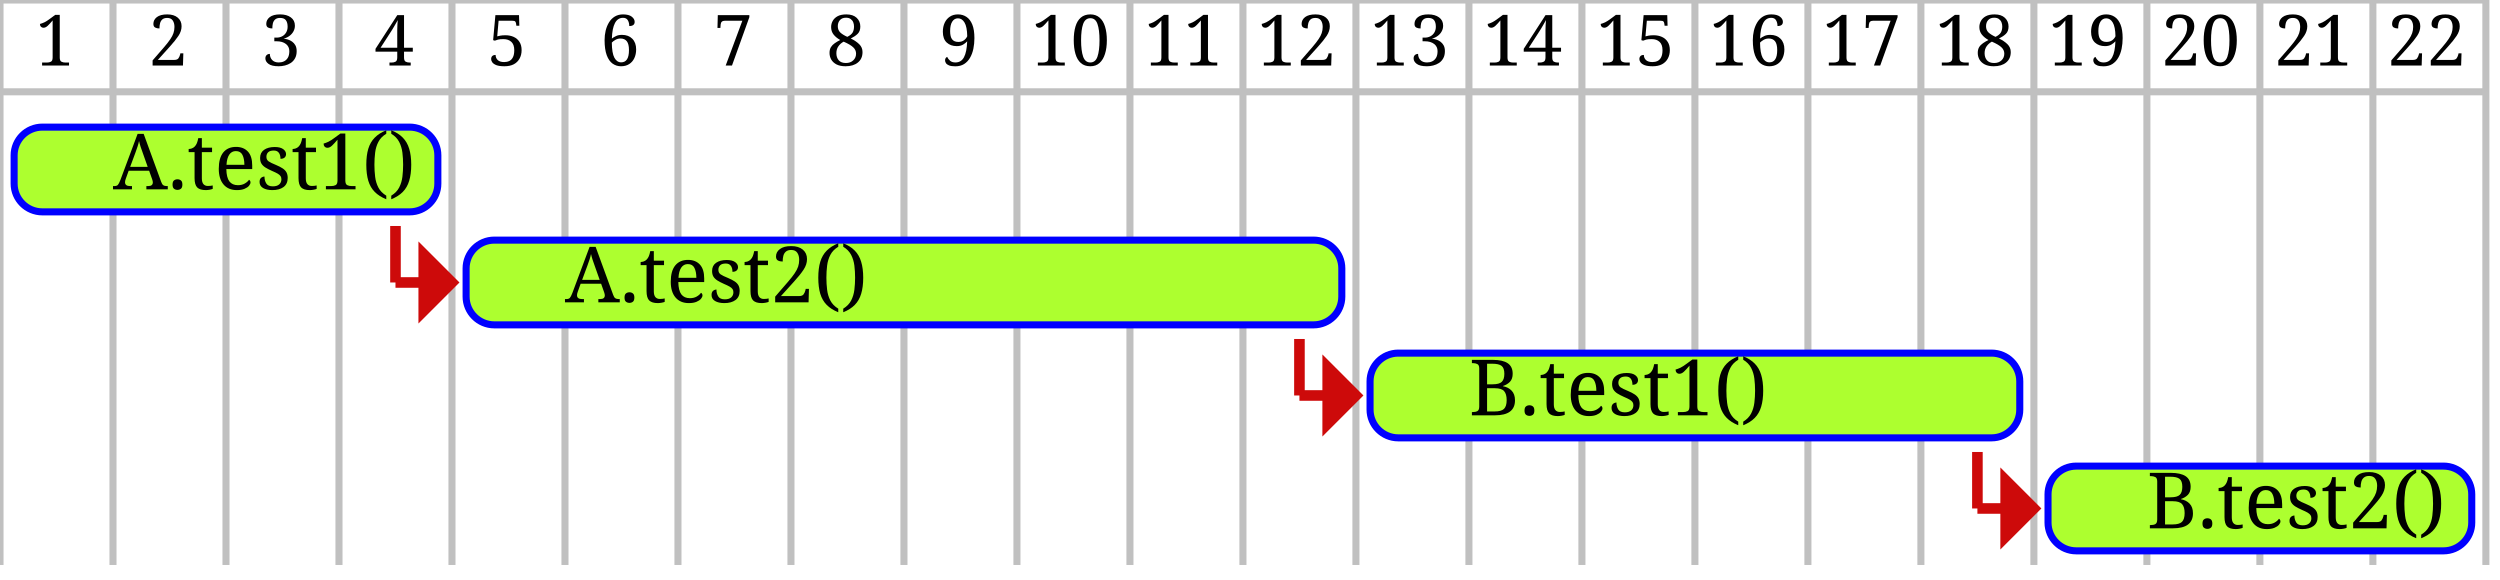
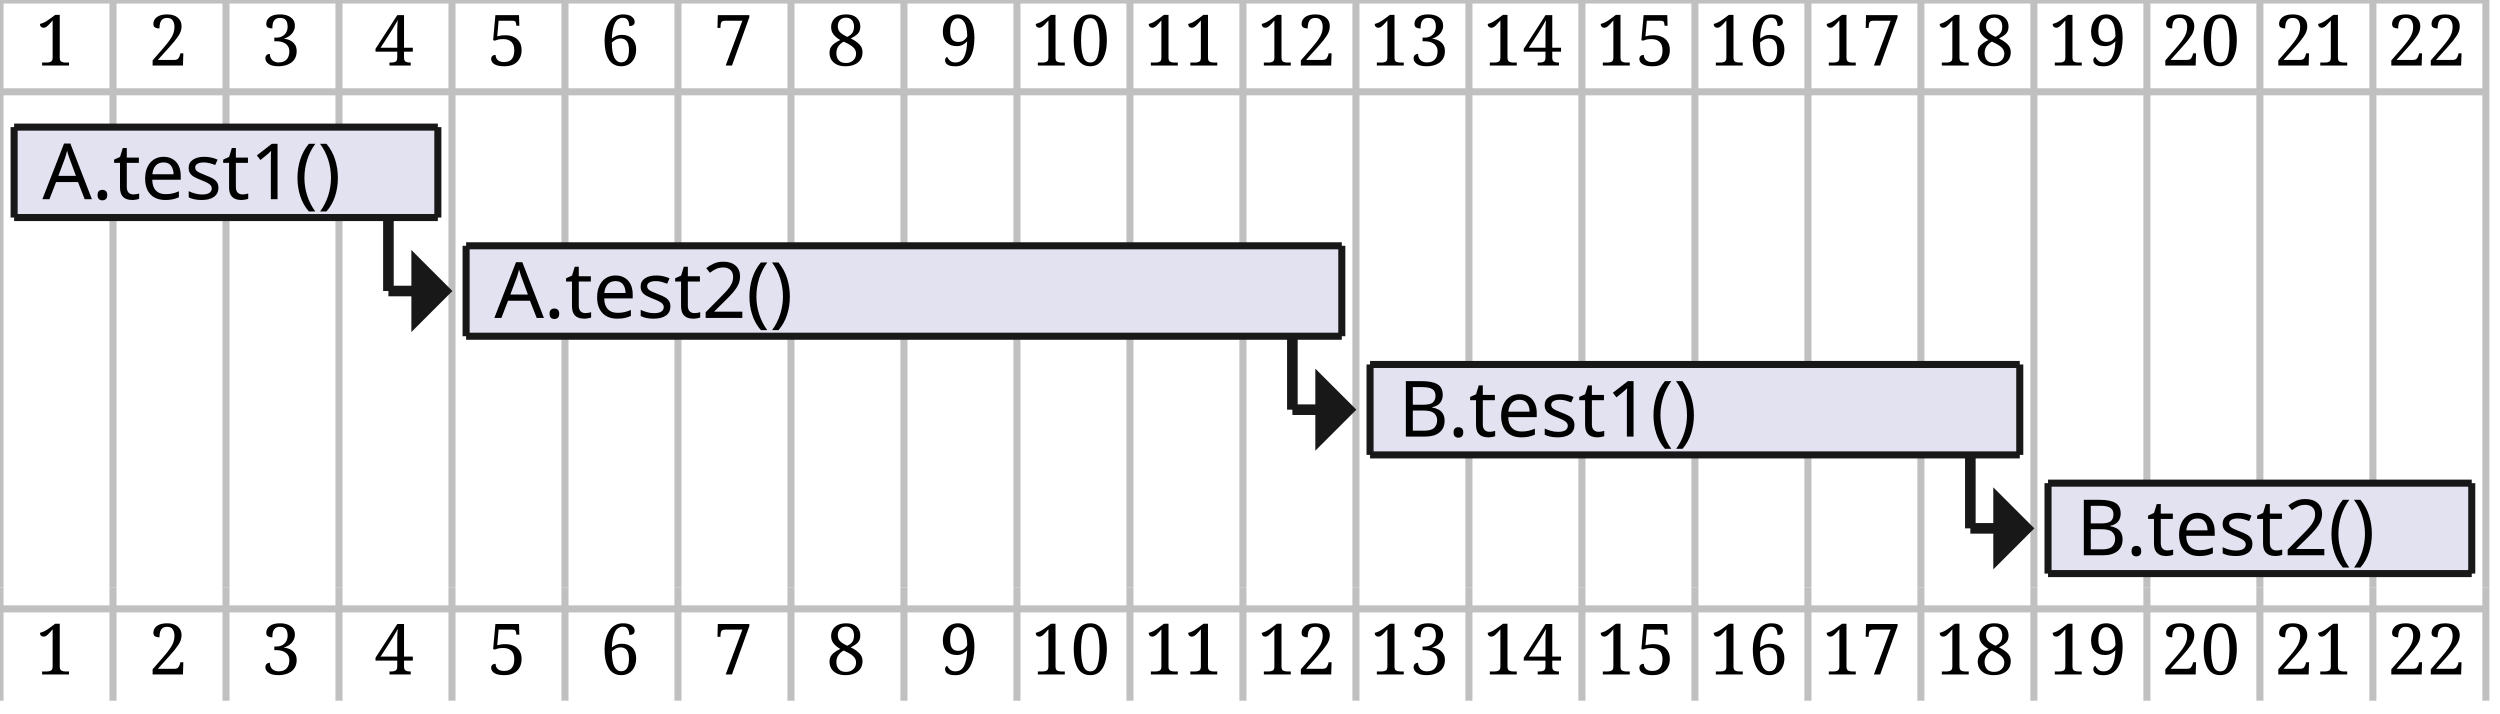
- <svg xmlns="http://www.w3.org/2000/svg" contentScriptType="application/ecmascript" contentStyleType="text/css" height="164px" preserveAspectRatio="none" style="width:708px;height:164px;" version="1.1" viewBox="0 0 708 164" width="708px" zoomAndPan="magnify">
+ <svg xmlns="http://www.w3.org/2000/svg" contentStyleType="text/css" height="202px" preserveAspectRatio="none" style="width:708px;height:202px;background:#FFFFFF;" version="1.1" viewBox="0 0 708 202" width="708px" zoomAndPan="magnify">
  <defs />
  <g>
-     <text fill="#000000" font-family="Serif" font-size="20" lengthAdjust="spacingAndGlyphs" textLength="12" x="10" y="18.564">
-       1
-     </text>
-     <line style="stroke: #C0C0C0; stroke-width: 2.0;" x1="0" x2="0" y1="0" y2="160" />
-     <text fill="#000000" font-family="Serif" font-size="20" lengthAdjust="spacingAndGlyphs" textLength="12" x="42" y="18.564">
-       2
-     </text>
-     <line style="stroke: #C0C0C0; stroke-width: 2.0;" x1="32" x2="32" y1="0" y2="160" />
-     <text fill="#000000" font-family="Serif" font-size="20" lengthAdjust="spacingAndGlyphs" textLength="12" x="74" y="18.564">
-       3
-     </text>
-     <line style="stroke: #C0C0C0; stroke-width: 2.0;" x1="64" x2="64" y1="0" y2="160" />
-     <text fill="#000000" font-family="Serif" font-size="20" lengthAdjust="spacingAndGlyphs" textLength="12" x="106" y="18.564">
-       4
-     </text>
-     <line style="stroke: #C0C0C0; stroke-width: 2.0;" x1="96" x2="96" y1="0" y2="160" />
-     <text fill="#000000" font-family="Serif" font-size="20" lengthAdjust="spacingAndGlyphs" textLength="12" x="138" y="18.564">
-       5
-     </text>
-     <line style="stroke: #C0C0C0; stroke-width: 2.0;" x1="128" x2="128" y1="0" y2="160" />
-     <text fill="#000000" font-family="Serif" font-size="20" lengthAdjust="spacingAndGlyphs" textLength="12" x="170" y="18.564">
-       6
-     </text>
-     <line style="stroke: #C0C0C0; stroke-width: 2.0;" x1="160" x2="160" y1="0" y2="160" />
-     <text fill="#000000" font-family="Serif" font-size="20" lengthAdjust="spacingAndGlyphs" textLength="12" x="202" y="18.564">
-       7
-     </text>
-     <line style="stroke: #C0C0C0; stroke-width: 2.0;" x1="192" x2="192" y1="0" y2="160" />
-     <text fill="#000000" font-family="Serif" font-size="20" lengthAdjust="spacingAndGlyphs" textLength="12" x="234" y="18.564">
-       8
-     </text>
-     <line style="stroke: #C0C0C0; stroke-width: 2.0;" x1="224" x2="224" y1="0" y2="160" />
-     <text fill="#000000" font-family="Serif" font-size="20" lengthAdjust="spacingAndGlyphs" textLength="12" x="266" y="18.564">
-       9
-     </text>
-     <line style="stroke: #C0C0C0; stroke-width: 2.0;" x1="256" x2="256" y1="0" y2="160" />
-     <text fill="#000000" font-family="Serif" font-size="20" lengthAdjust="spacingAndGlyphs" textLength="24" x="292" y="18.564">
-       10
-     </text>
-     <line style="stroke: #C0C0C0; stroke-width: 2.0;" x1="288" x2="288" y1="0" y2="160" />
-     <text fill="#000000" font-family="Serif" font-size="20" lengthAdjust="spacingAndGlyphs" textLength="24" x="324" y="18.564">
-       11
-     </text>
-     <line style="stroke: #C0C0C0; stroke-width: 2.0;" x1="320" x2="320" y1="0" y2="160" />
-     <text fill="#000000" font-family="Serif" font-size="20" lengthAdjust="spacingAndGlyphs" textLength="24" x="356" y="18.564">
-       12
-     </text>
-     <line style="stroke: #C0C0C0; stroke-width: 2.0;" x1="352" x2="352" y1="0" y2="160" />
-     <text fill="#000000" font-family="Serif" font-size="20" lengthAdjust="spacingAndGlyphs" textLength="24" x="388" y="18.564">
-       13
-     </text>
-     <line style="stroke: #C0C0C0; stroke-width: 2.0;" x1="384" x2="384" y1="0" y2="160" />
-     <text fill="#000000" font-family="Serif" font-size="20" lengthAdjust="spacingAndGlyphs" textLength="24" x="420" y="18.564">
-       14
-     </text>
-     <line style="stroke: #C0C0C0; stroke-width: 2.0;" x1="416" x2="416" y1="0" y2="160" />
-     <text fill="#000000" font-family="Serif" font-size="20" lengthAdjust="spacingAndGlyphs" textLength="24" x="452" y="18.564">
-       15
-     </text>
-     <line style="stroke: #C0C0C0; stroke-width: 2.0;" x1="448" x2="448" y1="0" y2="160" />
-     <text fill="#000000" font-family="Serif" font-size="20" lengthAdjust="spacingAndGlyphs" textLength="24" x="484" y="18.564">
-       16
-     </text>
-     <line style="stroke: #C0C0C0; stroke-width: 2.0;" x1="480" x2="480" y1="0" y2="160" />
-     <text fill="#000000" font-family="Serif" font-size="20" lengthAdjust="spacingAndGlyphs" textLength="24" x="516" y="18.564">
-       17
-     </text>
-     <line style="stroke: #C0C0C0; stroke-width: 2.0;" x1="512" x2="512" y1="0" y2="160" />
-     <text fill="#000000" font-family="Serif" font-size="20" lengthAdjust="spacingAndGlyphs" textLength="24" x="548" y="18.564">
-       18
-     </text>
-     <line style="stroke: #C0C0C0; stroke-width: 2.0;" x1="544" x2="544" y1="0" y2="160" />
-     <text fill="#000000" font-family="Serif" font-size="20" lengthAdjust="spacingAndGlyphs" textLength="24" x="580" y="18.564">
-       19
-     </text>
-     <line style="stroke: #C0C0C0; stroke-width: 2.0;" x1="576" x2="576" y1="0" y2="160" />
-     <text fill="#000000" font-family="Serif" font-size="20" lengthAdjust="spacingAndGlyphs" textLength="24" x="612" y="18.564">
-       20
-     </text>
-     <line style="stroke: #C0C0C0; stroke-width: 2.0;" x1="608" x2="608" y1="0" y2="160" />
-     <text fill="#000000" font-family="Serif" font-size="20" lengthAdjust="spacingAndGlyphs" textLength="24" x="644" y="18.564">
-       21
-     </text>
-     <line style="stroke: #C0C0C0; stroke-width: 2.0;" x1="640" x2="640" y1="0" y2="160" />
-     <text fill="#000000" font-family="Serif" font-size="20" lengthAdjust="spacingAndGlyphs" textLength="24" x="676" y="18.564">
-       22
-     </text>
-     <line style="stroke: #C0C0C0; stroke-width: 2.0;" x1="672" x2="672" y1="0" y2="160" />
-     <line style="stroke: #C0C0C0; stroke-width: 2.0;" x1="704" x2="704" y1="0" y2="160" />
-     <line style="stroke: #C0C0C0; stroke-width: 2.0;" x1="0" x2="704" y1="0" y2="0" />
-     <line style="stroke: #C0C0C0; stroke-width: 2.0;" x1="0" x2="704" y1="26" y2="26" />
-     <line style="stroke: #CD0A0A; stroke-width: 3.0;" x1="112" x2="112" y1="64" y2="80" />
-     <line style="stroke: #CD0A0A; stroke-width: 3.0;" x1="112" x2="128" y1="80" y2="80" />
-     <polygon fill="#CD0A0A" points="120,72,120,80,120,88,128,80" style="stroke: #CD0A0A; stroke-width: 3.0;" />
-     <line style="stroke: #CD0A0A; stroke-width: 3.0;" x1="368" x2="368" y1="96" y2="112" />
-     <line style="stroke: #CD0A0A; stroke-width: 3.0;" x1="368" x2="384" y1="112" y2="112" />
-     <polygon fill="#CD0A0A" points="376,104,376,112,376,120,384,112" style="stroke: #CD0A0A; stroke-width: 3.0;" />
-     <line style="stroke: #CD0A0A; stroke-width: 3.0;" x1="560" x2="560" y1="128" y2="144" />
-     <line style="stroke: #CD0A0A; stroke-width: 3.0;" x1="560" x2="576" y1="144" y2="144" />
-     <polygon fill="#CD0A0A" points="568,136,568,144,568,152,576,144" style="stroke: #CD0A0A; stroke-width: 3.0;" />
-     <rect fill="#ADFF2F" height="24" rx="8" ry="8" style="stroke: #0000FF; stroke-width: 2.0;" width="120" x="4" y="36" />
-     <rect fill="#ADFF2F" height="24" rx="8" ry="8" style="stroke: #0000FF; stroke-width: 2.0;" width="248" x="132" y="68" />
-     <rect fill="#ADFF2F" height="24" rx="8" ry="8" style="stroke: #0000FF; stroke-width: 2.0;" width="184" x="388" y="100" />
-     <rect fill="#ADFF2F" height="24" rx="8" ry="8" style="stroke: #0000FF; stroke-width: 2.0;" width="120" x="580" y="132" />
-     <text fill="#000000" font-family="Serif" font-size="22" lengthAdjust="spacingAndGlyphs" textLength="94" x="32" y="53.616">
-       A.test1()
-     </text>
-     <text fill="#000000" font-family="Serif" font-size="22" lengthAdjust="spacingAndGlyphs" textLength="94" x="160" y="85.616">
-       A.test2()
-     </text>
-     <text fill="#000000" font-family="Serif" font-size="22" lengthAdjust="spacingAndGlyphs" textLength="94" x="416" y="117.616">
-       B.test1()
-     </text>
-     <text fill="#000000" font-family="Serif" font-size="22" lengthAdjust="spacingAndGlyphs" textLength="94" x="608" y="149.616">
-       B.test2()
-     </text>
+     <line style="stroke:#C0C0C0;stroke-width:2.0;" x1="0" x2="0" y1="0" y2="166.438" />
+     <line style="stroke:#C0C0C0;stroke-width:2.0;" x1="32" x2="32" y1="0" y2="166.438" />
+     <line style="stroke:#C0C0C0;stroke-width:2.0;" x1="64" x2="64" y1="0" y2="166.438" />
+     <line style="stroke:#C0C0C0;stroke-width:2.0;" x1="96" x2="96" y1="0" y2="166.438" />
+     <line style="stroke:#C0C0C0;stroke-width:2.0;" x1="128" x2="128" y1="0" y2="166.438" />
+     <line style="stroke:#C0C0C0;stroke-width:2.0;" x1="160" x2="160" y1="0" y2="166.438" />
+     <line style="stroke:#C0C0C0;stroke-width:2.0;" x1="192" x2="192" y1="0" y2="166.438" />
+     <line style="stroke:#C0C0C0;stroke-width:2.0;" x1="224" x2="224" y1="0" y2="166.438" />
+     <line style="stroke:#C0C0C0;stroke-width:2.0;" x1="256" x2="256" y1="0" y2="166.438" />
+     <line style="stroke:#C0C0C0;stroke-width:2.0;" x1="288" x2="288" y1="0" y2="166.438" />
+     <line style="stroke:#C0C0C0;stroke-width:2.0;" x1="320" x2="320" y1="0" y2="166.438" />
+     <line style="stroke:#C0C0C0;stroke-width:2.0;" x1="352" x2="352" y1="0" y2="166.438" />
+     <line style="stroke:#C0C0C0;stroke-width:2.0;" x1="384" x2="384" y1="0" y2="166.438" />
+     <line style="stroke:#C0C0C0;stroke-width:2.0;" x1="416" x2="416" y1="0" y2="166.438" />
+     <line style="stroke:#C0C0C0;stroke-width:2.0;" x1="448" x2="448" y1="0" y2="166.438" />
+     <line style="stroke:#C0C0C0;stroke-width:2.0;" x1="480" x2="480" y1="0" y2="166.438" />
+     <line style="stroke:#C0C0C0;stroke-width:2.0;" x1="512" x2="512" y1="0" y2="166.438" />
+     <line style="stroke:#C0C0C0;stroke-width:2.0;" x1="544" x2="544" y1="0" y2="166.438" />
+     <line style="stroke:#C0C0C0;stroke-width:2.0;" x1="576" x2="576" y1="0" y2="166.438" />
+     <line style="stroke:#C0C0C0;stroke-width:2.0;" x1="608" x2="608" y1="0" y2="166.438" />
+     <line style="stroke:#C0C0C0;stroke-width:2.0;" x1="640" x2="640" y1="0" y2="166.438" />
+     <line style="stroke:#C0C0C0;stroke-width:2.0;" x1="672" x2="672" y1="0" y2="166.438" />
+     <line style="stroke:#C0C0C0;stroke-width:2.0;" x1="704" x2="704" y1="0" y2="166.438" />
+     <text fill="#000000" font-family="Serif" font-size="20" lengthAdjust="spacing" textLength="12" x="10" y="18.564">1</text>
+     <text fill="#000000" font-family="Serif" font-size="20" lengthAdjust="spacing" textLength="12" x="42" y="18.564">2</text>
+     <text fill="#000000" font-family="Serif" font-size="20" lengthAdjust="spacing" textLength="12" x="74" y="18.564">3</text>
+     <text fill="#000000" font-family="Serif" font-size="20" lengthAdjust="spacing" textLength="12" x="106" y="18.564">4</text>
+     <text fill="#000000" font-family="Serif" font-size="20" lengthAdjust="spacing" textLength="12" x="138" y="18.564">5</text>
+     <text fill="#000000" font-family="Serif" font-size="20" lengthAdjust="spacing" textLength="12" x="170" y="18.564">6</text>
+     <text fill="#000000" font-family="Serif" font-size="20" lengthAdjust="spacing" textLength="12" x="202" y="18.564">7</text>
+     <text fill="#000000" font-family="Serif" font-size="20" lengthAdjust="spacing" textLength="12" x="234" y="18.564">8</text>
+     <text fill="#000000" font-family="Serif" font-size="20" lengthAdjust="spacing" textLength="12" x="266" y="18.564">9</text>
+     <text fill="#000000" font-family="Serif" font-size="20" lengthAdjust="spacing" textLength="24" x="292" y="18.564">10</text>
+     <text fill="#000000" font-family="Serif" font-size="20" lengthAdjust="spacing" textLength="24" x="324" y="18.564">11</text>
+     <text fill="#000000" font-family="Serif" font-size="20" lengthAdjust="spacing" textLength="24" x="356" y="18.564">12</text>
+     <text fill="#000000" font-family="Serif" font-size="20" lengthAdjust="spacing" textLength="24" x="388" y="18.564">13</text>
+     <text fill="#000000" font-family="Serif" font-size="20" lengthAdjust="spacing" textLength="24" x="420" y="18.564">14</text>
+     <text fill="#000000" font-family="Serif" font-size="20" lengthAdjust="spacing" textLength="24" x="452" y="18.564">15</text>
+     <text fill="#000000" font-family="Serif" font-size="20" lengthAdjust="spacing" textLength="24" x="484" y="18.564">16</text>
+     <text fill="#000000" font-family="Serif" font-size="20" lengthAdjust="spacing" textLength="24" x="516" y="18.564">17</text>
+     <text fill="#000000" font-family="Serif" font-size="20" lengthAdjust="spacing" textLength="24" x="548" y="18.564">18</text>
+     <text fill="#000000" font-family="Serif" font-size="20" lengthAdjust="spacing" textLength="24" x="580" y="18.564">19</text>
+     <text fill="#000000" font-family="Serif" font-size="20" lengthAdjust="spacing" textLength="24" x="612" y="18.564">20</text>
+     <text fill="#000000" font-family="Serif" font-size="20" lengthAdjust="spacing" textLength="24" x="644" y="18.564">21</text>
+     <text fill="#000000" font-family="Serif" font-size="20" lengthAdjust="spacing" textLength="24" x="676" y="18.564">22</text>
+     <line style="stroke:#C0C0C0;stroke-width:2.0;" x1="0" x2="704" y1="0" y2="0" />
+     <line style="stroke:#C0C0C0;stroke-width:2.0;" x1="0" x2="704" y1="26" y2="26" />
+     <line style="stroke:#181818;stroke-width:3.0;" x1="110" x2="110" y1="61.609" y2="82.414" />
+     <line style="stroke:#181818;stroke-width:3.0;" x1="110" x2="126" y1="82.414" y2="82.414" />
+     <polygon fill="#181818" points="118,74.414,118,82.414,118,90.414,126,82.414" style="stroke:#181818;stroke-width:3.0;" />
+     <line style="stroke:#181818;stroke-width:3.0;" x1="366" x2="366" y1="95.219" y2="116.023" />
+     <line style="stroke:#181818;stroke-width:3.0;" x1="366" x2="382" y1="116.023" y2="116.023" />
+     <polygon fill="#181818" points="374,108.023,374,116.023,374,124.023,382,116.023" style="stroke:#181818;stroke-width:3.0;" />
+     <line style="stroke:#181818;stroke-width:3.0;" x1="558" x2="558" y1="128.828" y2="149.633" />
+     <line style="stroke:#181818;stroke-width:3.0;" x1="558" x2="574" y1="149.633" y2="149.633" />
+     <polygon fill="#181818" points="566,141.633,566,149.633,566,157.633,574,149.633" style="stroke:#181818;stroke-width:3.0;" />
+     <rect fill="#E2E2F0" height="25.609" style="stroke:none;stroke-width:2.0;" width="120" x="4" y="36" />
+     <line style="stroke:#181818;stroke-width:2.0;" x1="4" x2="124" y1="36" y2="36" />
+     <line style="stroke:#181818;stroke-width:2.0;" x1="4" x2="124" y1="61.609" y2="61.609" />
+     <line style="stroke:#181818;stroke-width:2.0;" x1="4" x2="4" y1="36" y2="61.609" />
+     <line style="stroke:#181818;stroke-width:2.0;" x1="124" x2="124" y1="36" y2="61.609" />
+     <rect fill="#E2E2F0" height="25.609" style="stroke:none;stroke-width:2.0;" width="248" x="132" y="69.609" />
+     <line style="stroke:#181818;stroke-width:2.0;" x1="132" x2="380" y1="69.609" y2="69.609" />
+     <line style="stroke:#181818;stroke-width:2.0;" x1="132" x2="380" y1="95.219" y2="95.219" />
+     <line style="stroke:#181818;stroke-width:2.0;" x1="132" x2="132" y1="69.609" y2="95.219" />
+     <line style="stroke:#181818;stroke-width:2.0;" x1="380" x2="380" y1="69.609" y2="95.219" />
+     <rect fill="#E2E2F0" height="25.609" style="stroke:none;stroke-width:2.0;" width="184" x="388" y="103.219" />
+     <line style="stroke:#181818;stroke-width:2.0;" x1="388" x2="572" y1="103.219" y2="103.219" />
+     <line style="stroke:#181818;stroke-width:2.0;" x1="388" x2="572" y1="128.828" y2="128.828" />
+     <line style="stroke:#181818;stroke-width:2.0;" x1="388" x2="388" y1="103.219" y2="128.828" />
+     <line style="stroke:#181818;stroke-width:2.0;" x1="572" x2="572" y1="103.219" y2="128.828" />
+     <rect fill="#E2E2F0" height="25.609" style="stroke:none;stroke-width:2.0;" width="120" x="580" y="136.828" />
+     <line style="stroke:#181818;stroke-width:2.0;" x1="580" x2="700" y1="136.828" y2="136.828" />
+     <line style="stroke:#181818;stroke-width:2.0;" x1="580" x2="700" y1="162.438" y2="162.438" />
+     <line style="stroke:#181818;stroke-width:2.0;" x1="580" x2="580" y1="136.828" y2="162.438" />
+     <line style="stroke:#181818;stroke-width:2.0;" x1="700" x2="700" y1="136.828" y2="162.438" />
+     <text fill="#000000" font-family="sans-serif" font-size="22" lengthAdjust="spacing" textLength="96" x="12" y="56.421">A.test1()</text>
+     <text fill="#000000" font-family="sans-serif" font-size="22" lengthAdjust="spacing" textLength="96" x="140" y="90.03">A.test2()</text>
+     <text fill="#000000" font-family="sans-serif" font-size="22" lengthAdjust="spacing" textLength="98" x="396" y="123.64">B.test1()</text>
+     <text fill="#000000" font-family="sans-serif" font-size="22" lengthAdjust="spacing" textLength="98" x="588" y="157.249">B.test2()</text>
+     <line style="stroke:#C0C0C0;stroke-width:2.0;" x1="0" x2="0" y1="166.438" y2="198.438" />
+     <line style="stroke:#C0C0C0;stroke-width:2.0;" x1="32" x2="32" y1="166.438" y2="198.438" />
+     <line style="stroke:#C0C0C0;stroke-width:2.0;" x1="64" x2="64" y1="166.438" y2="198.438" />
+     <line style="stroke:#C0C0C0;stroke-width:2.0;" x1="96" x2="96" y1="166.438" y2="198.438" />
+     <line style="stroke:#C0C0C0;stroke-width:2.0;" x1="128" x2="128" y1="166.438" y2="198.438" />
+     <line style="stroke:#C0C0C0;stroke-width:2.0;" x1="160" x2="160" y1="166.438" y2="198.438" />
+     <line style="stroke:#C0C0C0;stroke-width:2.0;" x1="192" x2="192" y1="166.438" y2="198.438" />
+     <line style="stroke:#C0C0C0;stroke-width:2.0;" x1="224" x2="224" y1="166.438" y2="198.438" />
+     <line style="stroke:#C0C0C0;stroke-width:2.0;" x1="256" x2="256" y1="166.438" y2="198.438" />
+     <line style="stroke:#C0C0C0;stroke-width:2.0;" x1="288" x2="288" y1="166.438" y2="198.438" />
+     <line style="stroke:#C0C0C0;stroke-width:2.0;" x1="320" x2="320" y1="166.438" y2="198.438" />
+     <line style="stroke:#C0C0C0;stroke-width:2.0;" x1="352" x2="352" y1="166.438" y2="198.438" />
+     <line style="stroke:#C0C0C0;stroke-width:2.0;" x1="384" x2="384" y1="166.438" y2="198.438" />
+     <line style="stroke:#C0C0C0;stroke-width:2.0;" x1="416" x2="416" y1="166.438" y2="198.438" />
+     <line style="stroke:#C0C0C0;stroke-width:2.0;" x1="448" x2="448" y1="166.438" y2="198.438" />
+     <line style="stroke:#C0C0C0;stroke-width:2.0;" x1="480" x2="480" y1="166.438" y2="198.438" />
+     <line style="stroke:#C0C0C0;stroke-width:2.0;" x1="512" x2="512" y1="166.438" y2="198.438" />
+     <line style="stroke:#C0C0C0;stroke-width:2.0;" x1="544" x2="544" y1="166.438" y2="198.438" />
+     <line style="stroke:#C0C0C0;stroke-width:2.0;" x1="576" x2="576" y1="166.438" y2="198.438" />
+     <line style="stroke:#C0C0C0;stroke-width:2.0;" x1="608" x2="608" y1="166.438" y2="198.438" />
+     <line style="stroke:#C0C0C0;stroke-width:2.0;" x1="640" x2="640" y1="166.438" y2="198.438" />
+     <line style="stroke:#C0C0C0;stroke-width:2.0;" x1="672" x2="672" y1="166.438" y2="198.438" />
+     <line style="stroke:#C0C0C0;stroke-width:2.0;" x1="704" x2="704" y1="166.438" y2="198.438" />
+     <text fill="#000000" font-family="Serif" font-size="20" lengthAdjust="spacing" textLength="12" x="10" y="191.002">1</text>
+     <text fill="#000000" font-family="Serif" font-size="20" lengthAdjust="spacing" textLength="12" x="42" y="191.002">2</text>
+     <text fill="#000000" font-family="Serif" font-size="20" lengthAdjust="spacing" textLength="12" x="74" y="191.002">3</text>
+     <text fill="#000000" font-family="Serif" font-size="20" lengthAdjust="spacing" textLength="12" x="106" y="191.002">4</text>
+     <text fill="#000000" font-family="Serif" font-size="20" lengthAdjust="spacing" textLength="12" x="138" y="191.002">5</text>
+     <text fill="#000000" font-family="Serif" font-size="20" lengthAdjust="spacing" textLength="12" x="170" y="191.002">6</text>
+     <text fill="#000000" font-family="Serif" font-size="20" lengthAdjust="spacing" textLength="12" x="202" y="191.002">7</text>
+     <text fill="#000000" font-family="Serif" font-size="20" lengthAdjust="spacing" textLength="12" x="234" y="191.002">8</text>
+     <text fill="#000000" font-family="Serif" font-size="20" lengthAdjust="spacing" textLength="12" x="266" y="191.002">9</text>
+     <text fill="#000000" font-family="Serif" font-size="20" lengthAdjust="spacing" textLength="24" x="292" y="191.002">10</text>
+     <text fill="#000000" font-family="Serif" font-size="20" lengthAdjust="spacing" textLength="24" x="324" y="191.002">11</text>
+     <text fill="#000000" font-family="Serif" font-size="20" lengthAdjust="spacing" textLength="24" x="356" y="191.002">12</text>
+     <text fill="#000000" font-family="Serif" font-size="20" lengthAdjust="spacing" textLength="24" x="388" y="191.002">13</text>
+     <text fill="#000000" font-family="Serif" font-size="20" lengthAdjust="spacing" textLength="24" x="420" y="191.002">14</text>
+     <text fill="#000000" font-family="Serif" font-size="20" lengthAdjust="spacing" textLength="24" x="452" y="191.002">15</text>
+     <text fill="#000000" font-family="Serif" font-size="20" lengthAdjust="spacing" textLength="24" x="484" y="191.002">16</text>
+     <text fill="#000000" font-family="Serif" font-size="20" lengthAdjust="spacing" textLength="24" x="516" y="191.002">17</text>
+     <text fill="#000000" font-family="Serif" font-size="20" lengthAdjust="spacing" textLength="24" x="548" y="191.002">18</text>
+     <text fill="#000000" font-family="Serif" font-size="20" lengthAdjust="spacing" textLength="24" x="580" y="191.002">19</text>
+     <text fill="#000000" font-family="Serif" font-size="20" lengthAdjust="spacing" textLength="24" x="612" y="191.002">20</text>
+     <text fill="#000000" font-family="Serif" font-size="20" lengthAdjust="spacing" textLength="24" x="644" y="191.002">21</text>
+     <text fill="#000000" font-family="Serif" font-size="20" lengthAdjust="spacing" textLength="24" x="676" y="191.002">22</text>
+     <line style="stroke:#C0C0C0;stroke-width:2.0;" x1="0" x2="704" y1="172.438" y2="172.438" />
  </g>
</svg>
